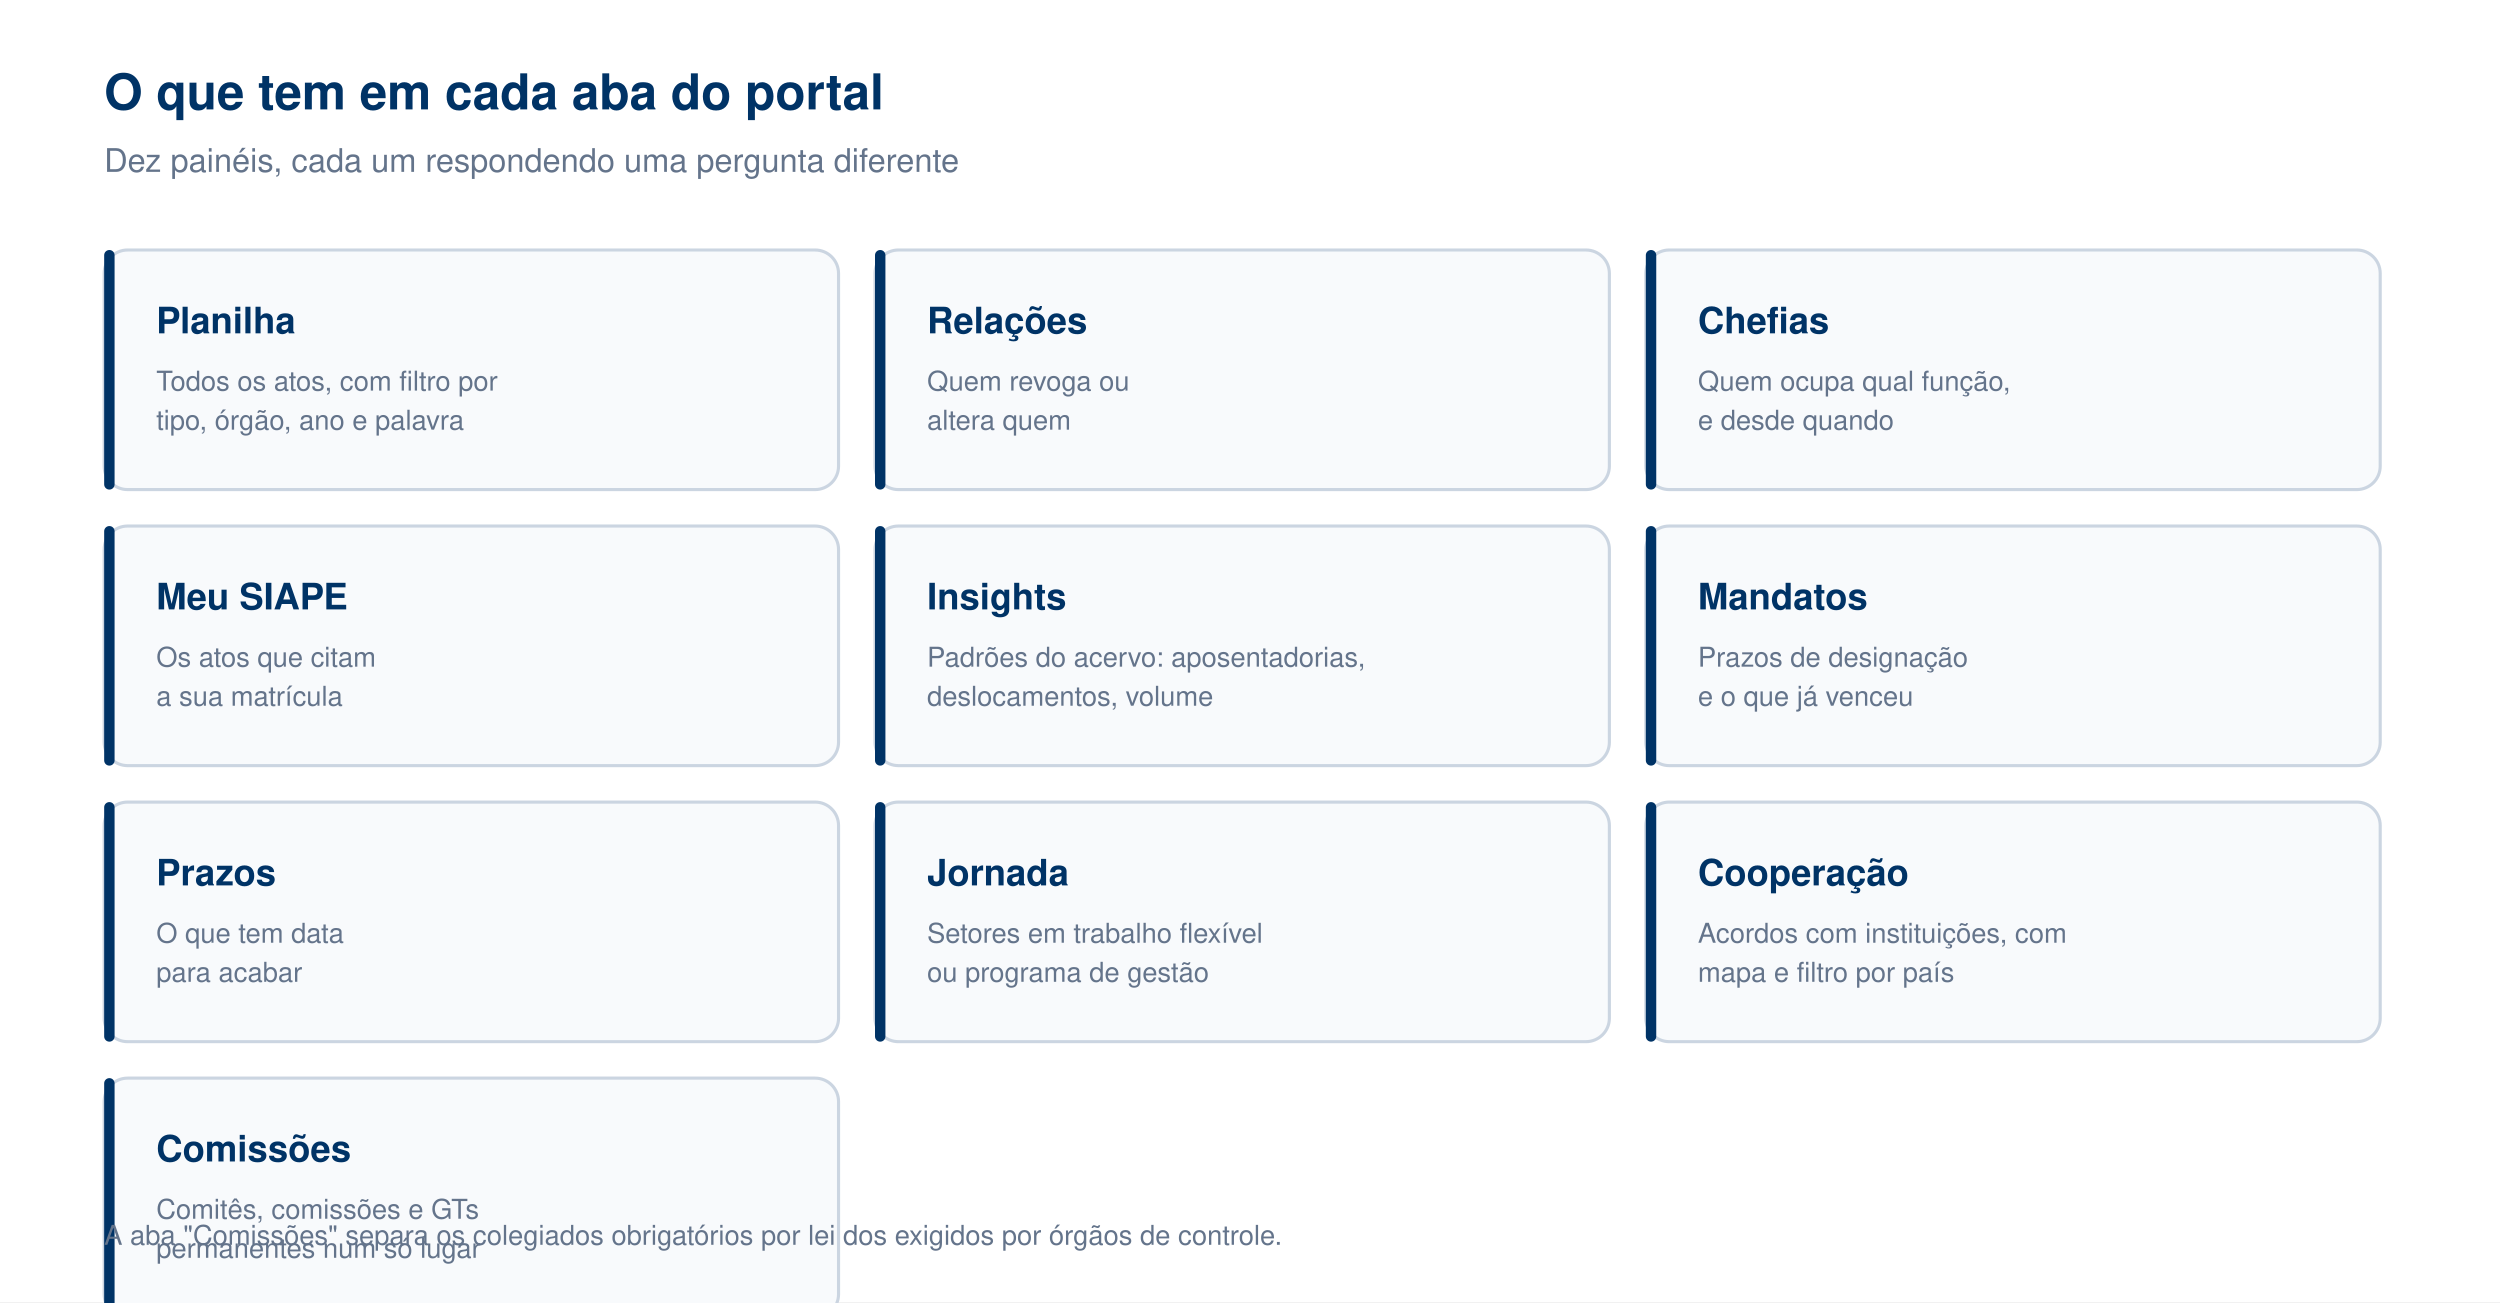
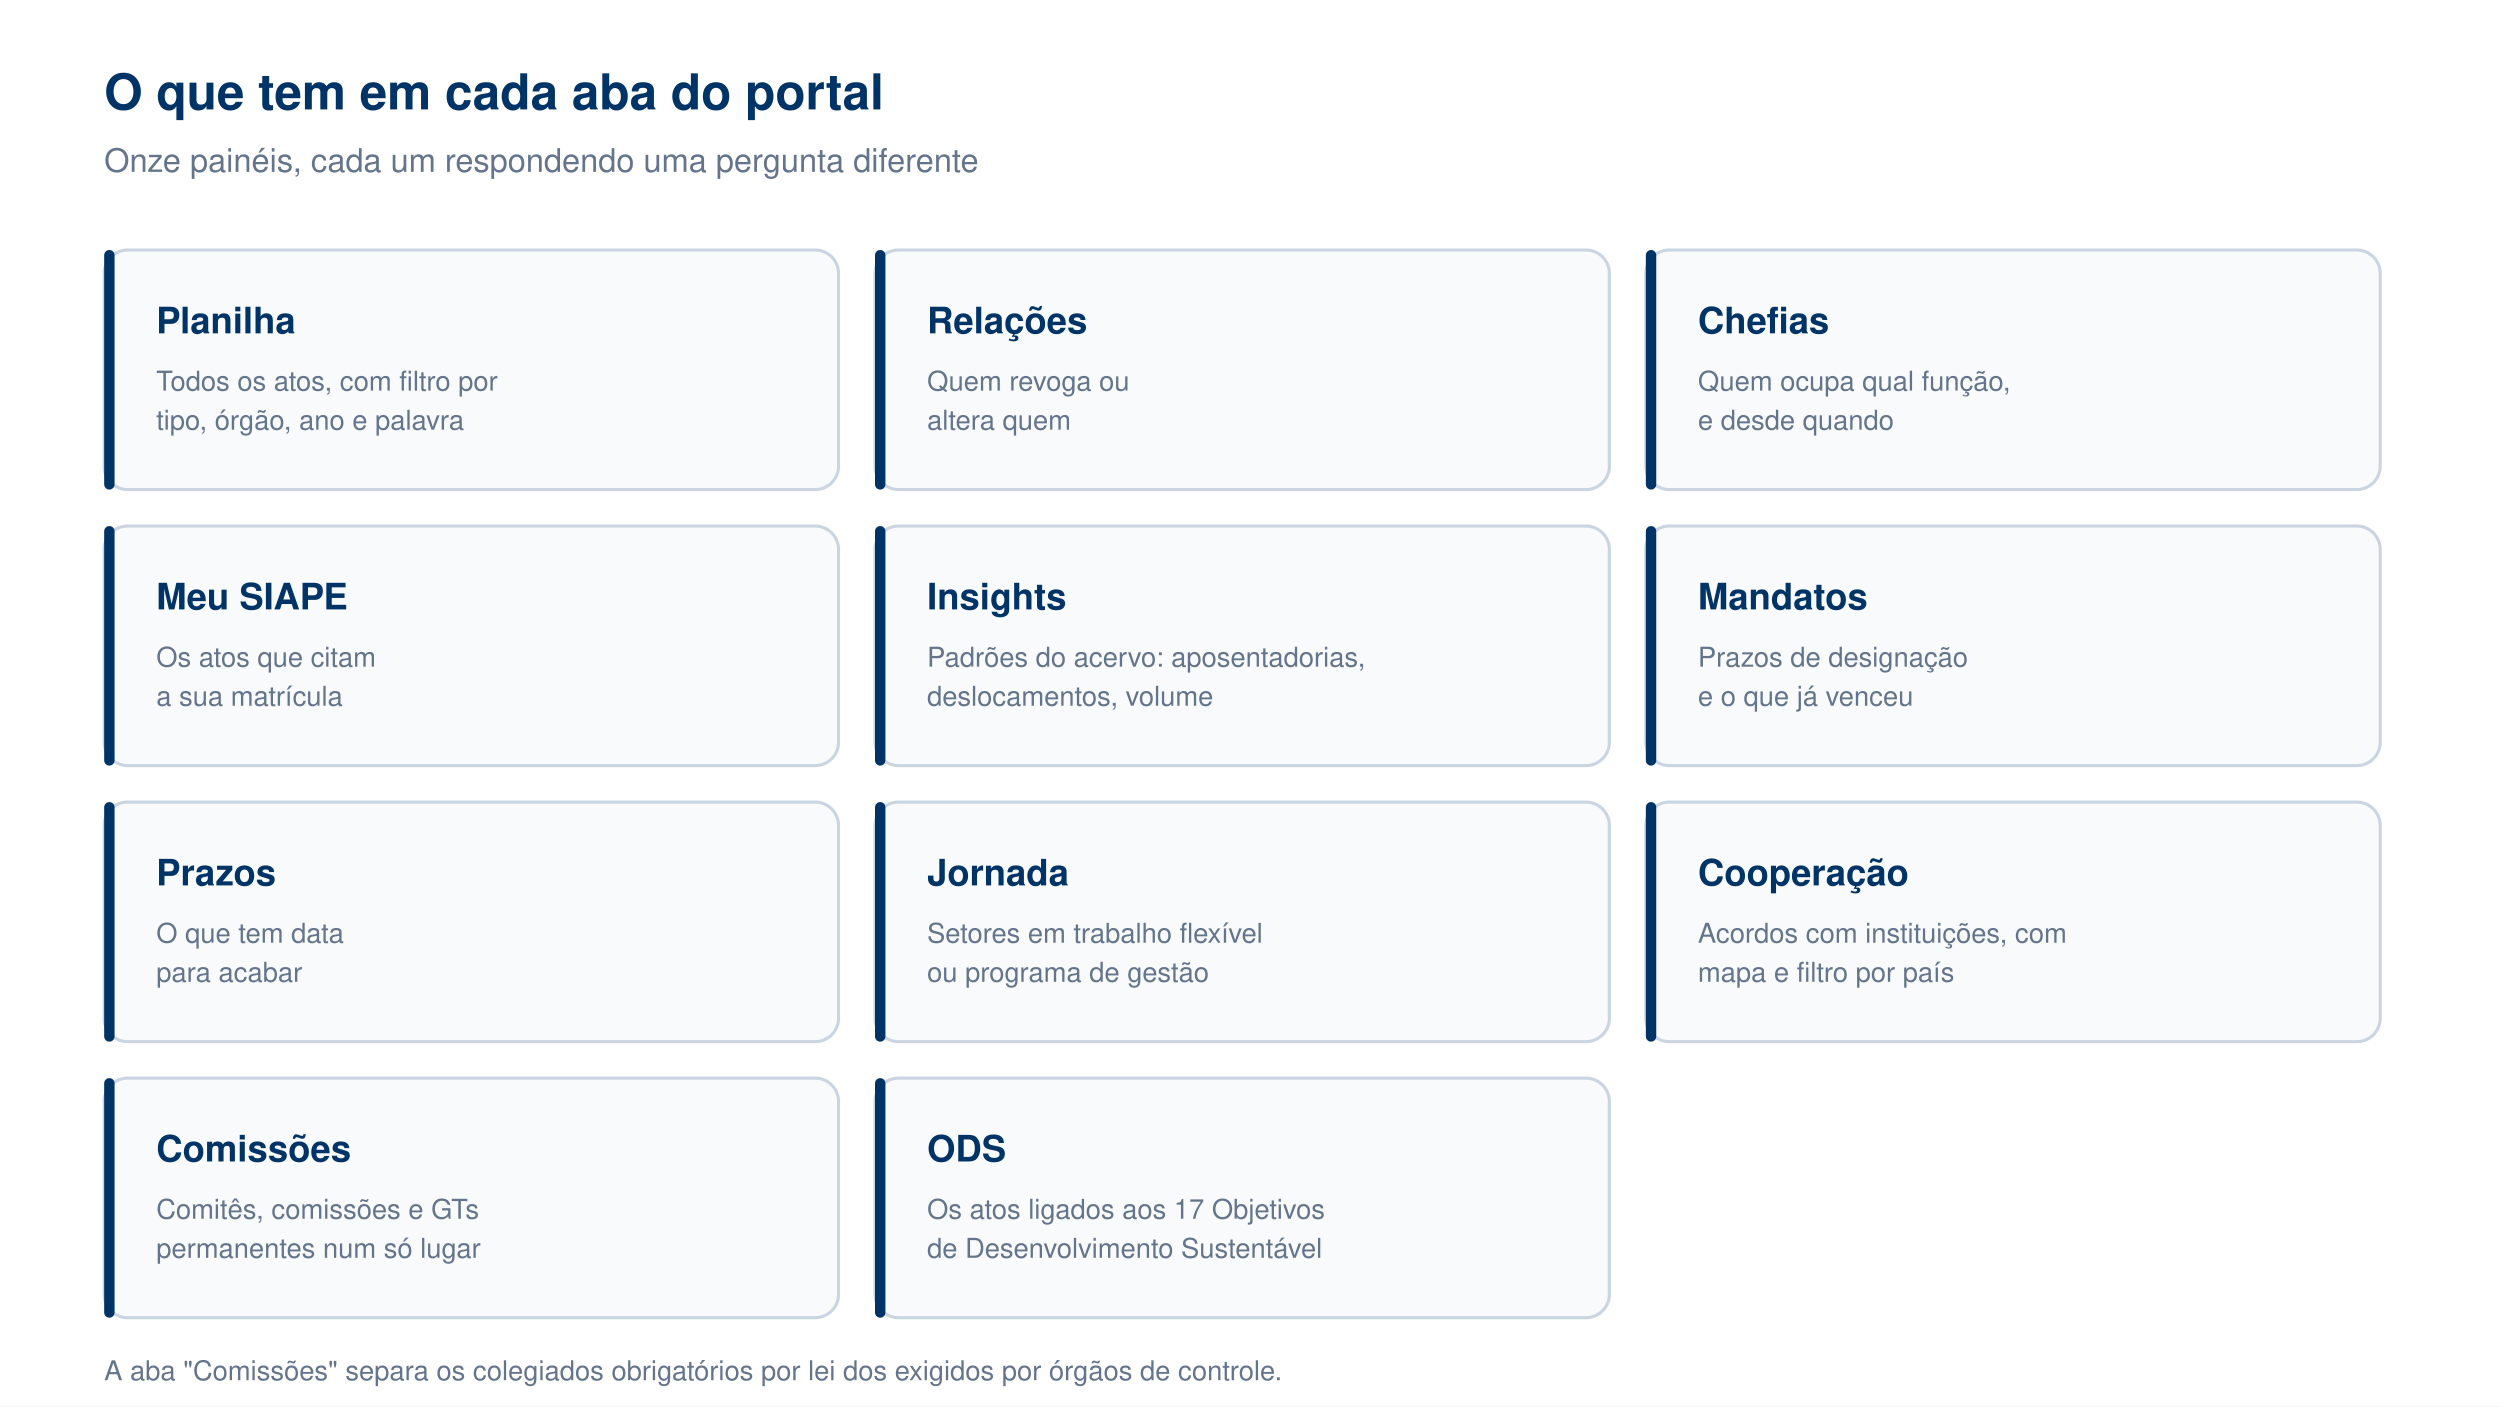
- <svg xmlns="http://www.w3.org/2000/svg" viewBox="0 0 960 500" width="100%" role="img" aria-label="Grade com os dez painéis do portal e uma linha explicando o que cada um faz.">
-   <rect width="960" height="500" fill="#ffffff" />
+ <svg xmlns="http://www.w3.org/2000/svg" viewBox="0 0 960 540" width="100%" role="img" aria-label="Grade com os onze painéis do portal e uma linha explicando o que cada um faz.">
+   <rect width="960" height="540" fill="#ffffff" />
  <text x="40" y="42" font-family="Segoe UI, Helvetica, Arial, sans-serif" font-size="19" fill="#003366" font-weight="700" text-anchor="start">O que tem em cada aba do portal</text>
-   <text x="40" y="66" font-family="Segoe UI, Helvetica, Arial, sans-serif" font-size="12.5" fill="#64748B" font-weight="400" text-anchor="start">Dez painéis, cada um respondendo uma pergunta diferente</text>
+   <text x="40" y="66" font-family="Segoe UI, Helvetica, Arial, sans-serif" font-size="12.5" fill="#64748B" font-weight="400" text-anchor="start">Onze painéis, cada um respondendo uma pergunta diferente</text>
  <rect x="40" y="96" width="282" height="92" rx="9" fill="#F8FAFC" stroke="#CBD5E1" stroke-width="1.2" />
  <rect x="40" y="96" width="4" height="92" rx="2" fill="#003366" />
  <text x="60" y="128" font-family="Segoe UI, Helvetica, Arial, sans-serif" font-size="14" fill="#003366" font-weight="700" text-anchor="start">Planilha</text>
  <text x="60" y="150" font-family="Segoe UI, Helvetica, Arial, sans-serif" font-size="10.5" fill="#64748B" font-weight="400" text-anchor="start">Todos os atos, com filtro por</text>
  <text x="60" y="165" font-family="Segoe UI, Helvetica, Arial, sans-serif" font-size="10.5" fill="#64748B" font-weight="400" text-anchor="start">tipo, órgão, ano e palavra</text>
  <rect x="336" y="96" width="282" height="92" rx="9" fill="#F8FAFC" stroke="#CBD5E1" stroke-width="1.2" />
  <rect x="336" y="96" width="4" height="92" rx="2" fill="#003366" />
  <text x="356" y="128" font-family="Segoe UI, Helvetica, Arial, sans-serif" font-size="14" fill="#003366" font-weight="700" text-anchor="start">Relações</text>
  <text x="356" y="150" font-family="Segoe UI, Helvetica, Arial, sans-serif" font-size="10.5" fill="#64748B" font-weight="400" text-anchor="start">Quem revoga ou</text>
  <text x="356" y="165" font-family="Segoe UI, Helvetica, Arial, sans-serif" font-size="10.5" fill="#64748B" font-weight="400" text-anchor="start">altera quem</text>
  <rect x="632" y="96" width="282" height="92" rx="9" fill="#F8FAFC" stroke="#CBD5E1" stroke-width="1.2" />
  <rect x="632" y="96" width="4" height="92" rx="2" fill="#003366" />
  <text x="652" y="128" font-family="Segoe UI, Helvetica, Arial, sans-serif" font-size="14" fill="#003366" font-weight="700" text-anchor="start">Chefias</text>
  <text x="652" y="150" font-family="Segoe UI, Helvetica, Arial, sans-serif" font-size="10.5" fill="#64748B" font-weight="400" text-anchor="start">Quem ocupa qual função,</text>
  <text x="652" y="165" font-family="Segoe UI, Helvetica, Arial, sans-serif" font-size="10.5" fill="#64748B" font-weight="400" text-anchor="start">e desde quando</text>
  <rect x="40" y="202" width="282" height="92" rx="9" fill="#F8FAFC" stroke="#CBD5E1" stroke-width="1.2" />
  <rect x="40" y="202" width="4" height="92" rx="2" fill="#003366" />
  <text x="60" y="234" font-family="Segoe UI, Helvetica, Arial, sans-serif" font-size="14" fill="#003366" font-weight="700" text-anchor="start">Meu SIAPE</text>
  <text x="60" y="256" font-family="Segoe UI, Helvetica, Arial, sans-serif" font-size="10.5" fill="#64748B" font-weight="400" text-anchor="start">Os atos que citam</text>
  <text x="60" y="271" font-family="Segoe UI, Helvetica, Arial, sans-serif" font-size="10.5" fill="#64748B" font-weight="400" text-anchor="start">a sua matrícula</text>
  <rect x="336" y="202" width="282" height="92" rx="9" fill="#F8FAFC" stroke="#CBD5E1" stroke-width="1.2" />
  <rect x="336" y="202" width="4" height="92" rx="2" fill="#003366" />
  <text x="356" y="234" font-family="Segoe UI, Helvetica, Arial, sans-serif" font-size="14" fill="#003366" font-weight="700" text-anchor="start">Insights</text>
  <text x="356" y="256" font-family="Segoe UI, Helvetica, Arial, sans-serif" font-size="10.5" fill="#64748B" font-weight="400" text-anchor="start">Padrões do acervo: aposentadorias,</text>
  <text x="356" y="271" font-family="Segoe UI, Helvetica, Arial, sans-serif" font-size="10.5" fill="#64748B" font-weight="400" text-anchor="start">deslocamentos, volume</text>
  <rect x="632" y="202" width="282" height="92" rx="9" fill="#F8FAFC" stroke="#CBD5E1" stroke-width="1.2" />
  <rect x="632" y="202" width="4" height="92" rx="2" fill="#003366" />
  <text x="652" y="234" font-family="Segoe UI, Helvetica, Arial, sans-serif" font-size="14" fill="#003366" font-weight="700" text-anchor="start">Mandatos</text>
  <text x="652" y="256" font-family="Segoe UI, Helvetica, Arial, sans-serif" font-size="10.5" fill="#64748B" font-weight="400" text-anchor="start">Prazos de designação</text>
  <text x="652" y="271" font-family="Segoe UI, Helvetica, Arial, sans-serif" font-size="10.5" fill="#64748B" font-weight="400" text-anchor="start">e o que já venceu</text>
  <rect x="40" y="308" width="282" height="92" rx="9" fill="#F8FAFC" stroke="#CBD5E1" stroke-width="1.2" />
  <rect x="40" y="308" width="4" height="92" rx="2" fill="#003366" />
  <text x="60" y="340" font-family="Segoe UI, Helvetica, Arial, sans-serif" font-size="14" fill="#003366" font-weight="700" text-anchor="start">Prazos</text>
  <text x="60" y="362" font-family="Segoe UI, Helvetica, Arial, sans-serif" font-size="10.5" fill="#64748B" font-weight="400" text-anchor="start">O que tem data</text>
  <text x="60" y="377" font-family="Segoe UI, Helvetica, Arial, sans-serif" font-size="10.5" fill="#64748B" font-weight="400" text-anchor="start">para acabar</text>
  <rect x="336" y="308" width="282" height="92" rx="9" fill="#F8FAFC" stroke="#CBD5E1" stroke-width="1.2" />
  <rect x="336" y="308" width="4" height="92" rx="2" fill="#003366" />
  <text x="356" y="340" font-family="Segoe UI, Helvetica, Arial, sans-serif" font-size="14" fill="#003366" font-weight="700" text-anchor="start">Jornada</text>
  <text x="356" y="362" font-family="Segoe UI, Helvetica, Arial, sans-serif" font-size="10.5" fill="#64748B" font-weight="400" text-anchor="start">Setores em trabalho flexível</text>
  <text x="356" y="377" font-family="Segoe UI, Helvetica, Arial, sans-serif" font-size="10.5" fill="#64748B" font-weight="400" text-anchor="start">ou programa de gestão</text>
  <rect x="632" y="308" width="282" height="92" rx="9" fill="#F8FAFC" stroke="#CBD5E1" stroke-width="1.2" />
  <rect x="632" y="308" width="4" height="92" rx="2" fill="#003366" />
  <text x="652" y="340" font-family="Segoe UI, Helvetica, Arial, sans-serif" font-size="14" fill="#003366" font-weight="700" text-anchor="start">Cooperação</text>
  <text x="652" y="362" font-family="Segoe UI, Helvetica, Arial, sans-serif" font-size="10.5" fill="#64748B" font-weight="400" text-anchor="start">Acordos com instituições, com</text>
  <text x="652" y="377" font-family="Segoe UI, Helvetica, Arial, sans-serif" font-size="10.5" fill="#64748B" font-weight="400" text-anchor="start">mapa e filtro por país</text>
  <rect x="40" y="414" width="282" height="92" rx="9" fill="#F8FAFC" stroke="#CBD5E1" stroke-width="1.2" />
  <rect x="40" y="414" width="4" height="92" rx="2" fill="#003366" />
  <text x="60" y="446" font-family="Segoe UI, Helvetica, Arial, sans-serif" font-size="14" fill="#003366" font-weight="700" text-anchor="start">Comissões</text>
  <text x="60" y="468" font-family="Segoe UI, Helvetica, Arial, sans-serif" font-size="10.5" fill="#64748B" font-weight="400" text-anchor="start">Comitês, comissões e GTs</text>
  <text x="60" y="483" font-family="Segoe UI, Helvetica, Arial, sans-serif" font-size="10.5" fill="#64748B" font-weight="400" text-anchor="start">permanentes num só lugar</text>
-   <text x="40" y="478" font-family="Segoe UI, Helvetica, Arial, sans-serif" font-size="10.5" fill="#64748B" font-weight="400" text-anchor="start">A aba "Comissões" separa os colegiados obrigatórios por lei dos exigidos por órgãos de controle.</text>
+   <text x="40" y="530" font-family="Segoe UI, Helvetica, Arial, sans-serif" font-size="10.5" fill="#64748B" font-weight="400" text-anchor="start">A aba "Comissões" separa os colegiados obrigatórios por lei dos exigidos por órgãos de controle.</text>
+   <rect x="336" y="414" width="282" height="92" rx="9" fill="#F8FAFC" stroke="#CBD5E1" stroke-width="1.2" />
+   <rect x="336" y="414" width="4" height="92" rx="2" fill="#003366" />
+   <text x="356" y="446" font-family="Segoe UI, Helvetica, Arial, sans-serif" font-size="14" fill="#003366" font-weight="700" text-anchor="start">ODS</text>
+   <text x="356" y="468" font-family="Segoe UI, Helvetica, Arial, sans-serif" font-size="10.5" fill="#64748B" font-weight="400" text-anchor="start">Os atos ligados aos 17 Objetivos</text>
+   <text x="356" y="483" font-family="Segoe UI, Helvetica, Arial, sans-serif" font-size="10.5" fill="#64748B" font-weight="400" text-anchor="start">de Desenvolvimento Sustentável</text>
</svg>
